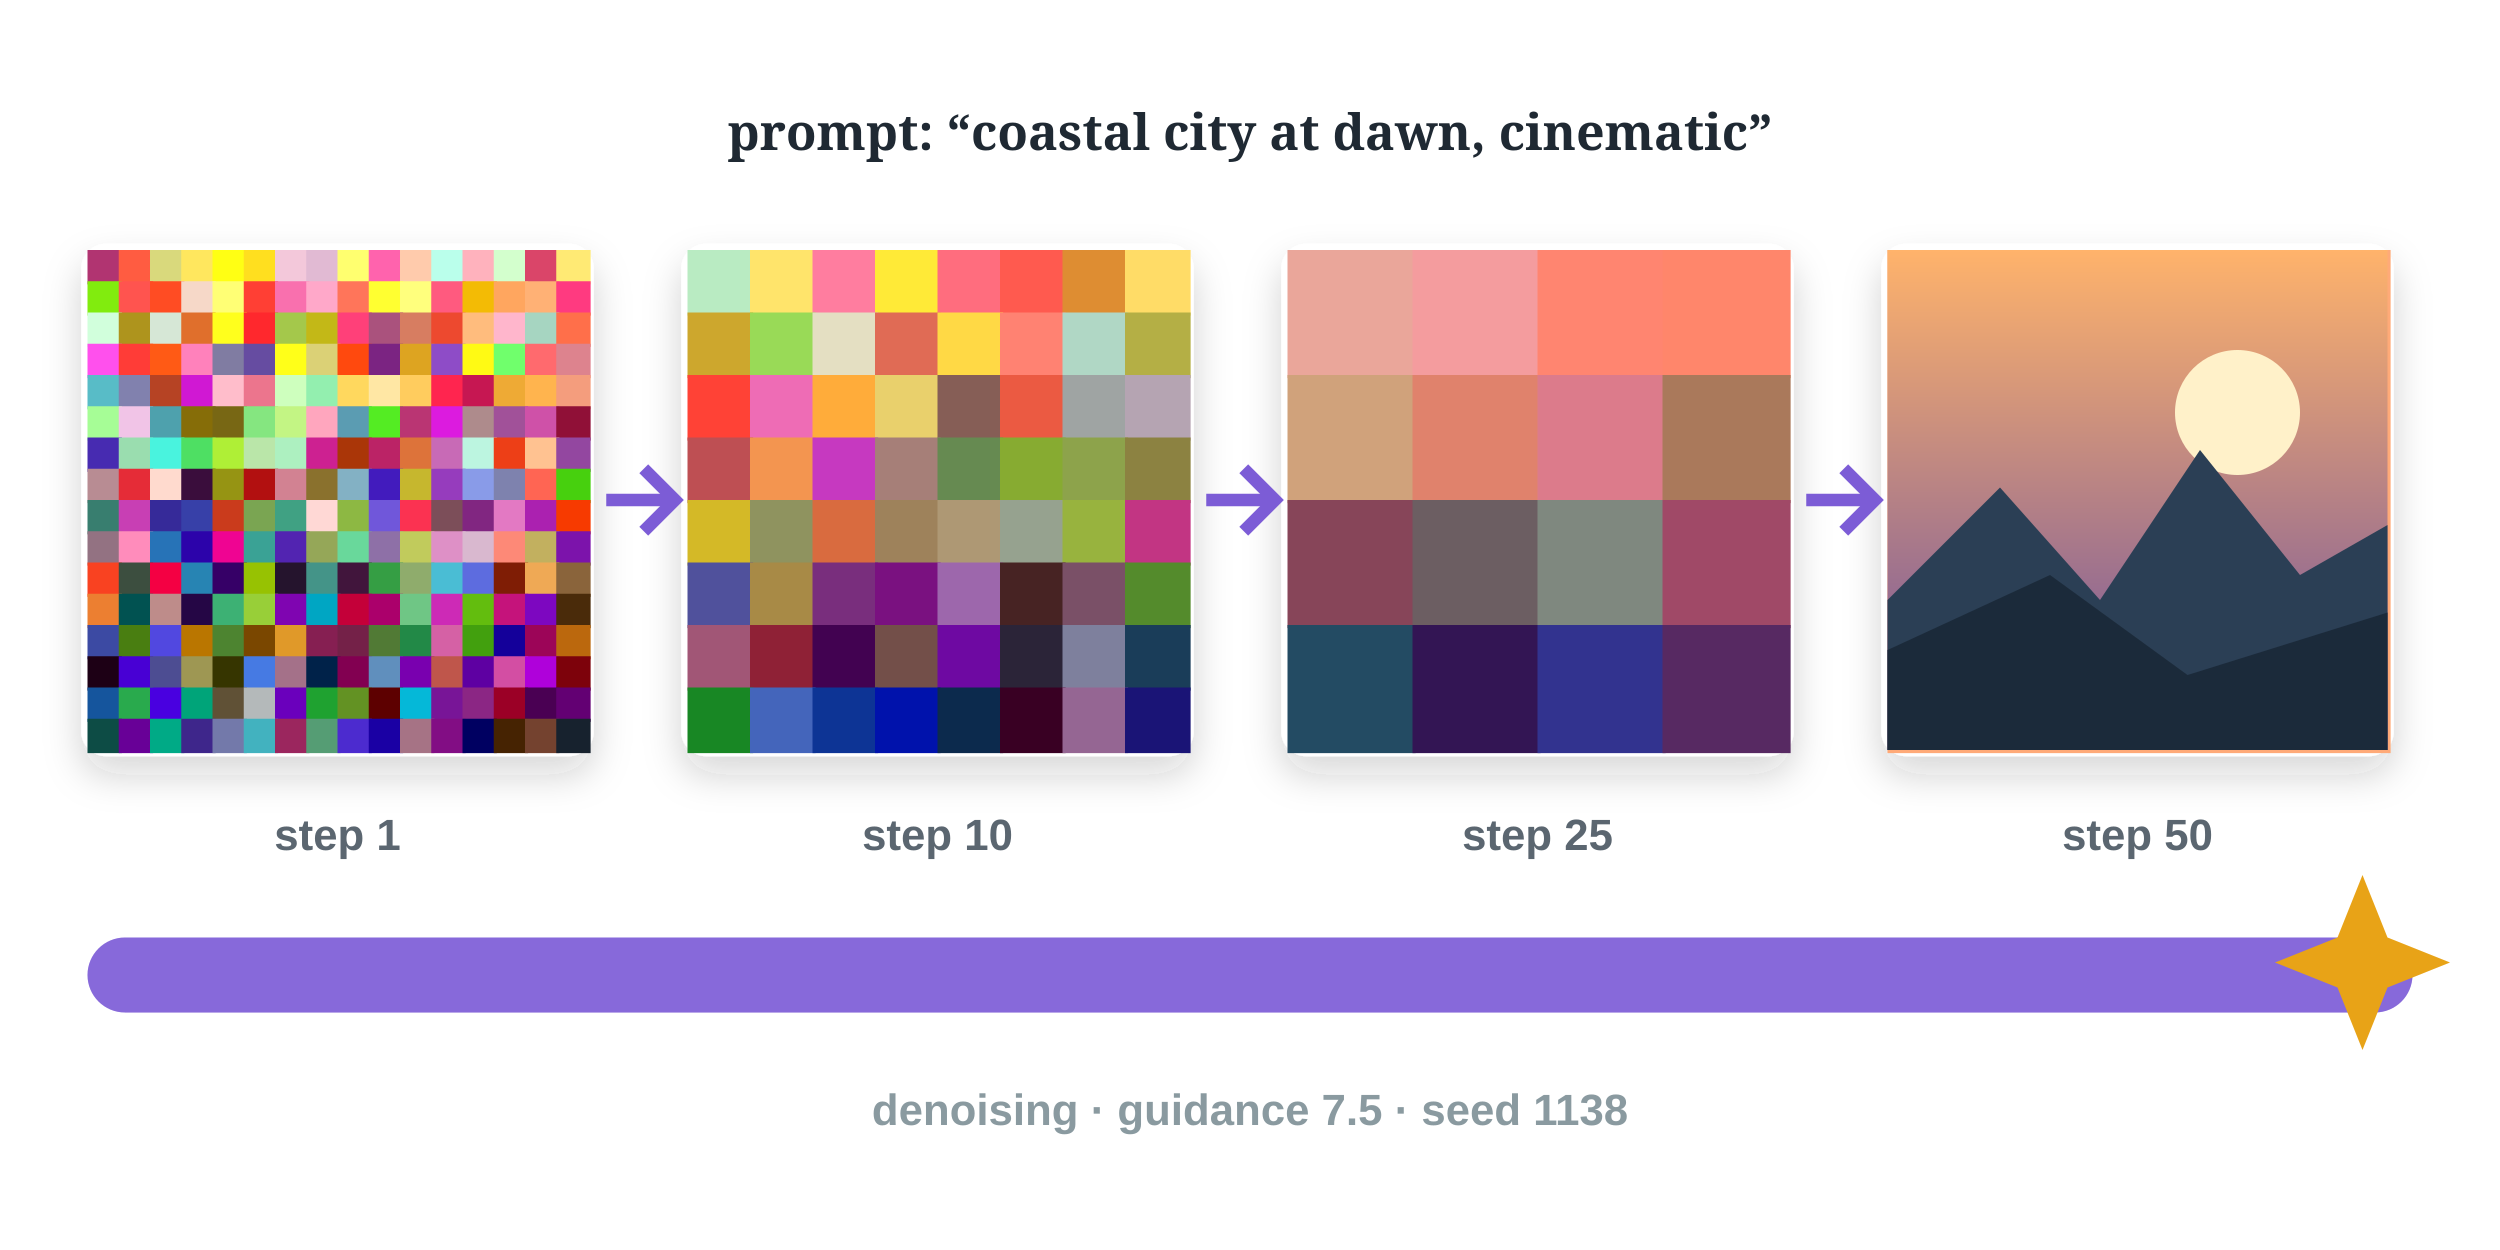
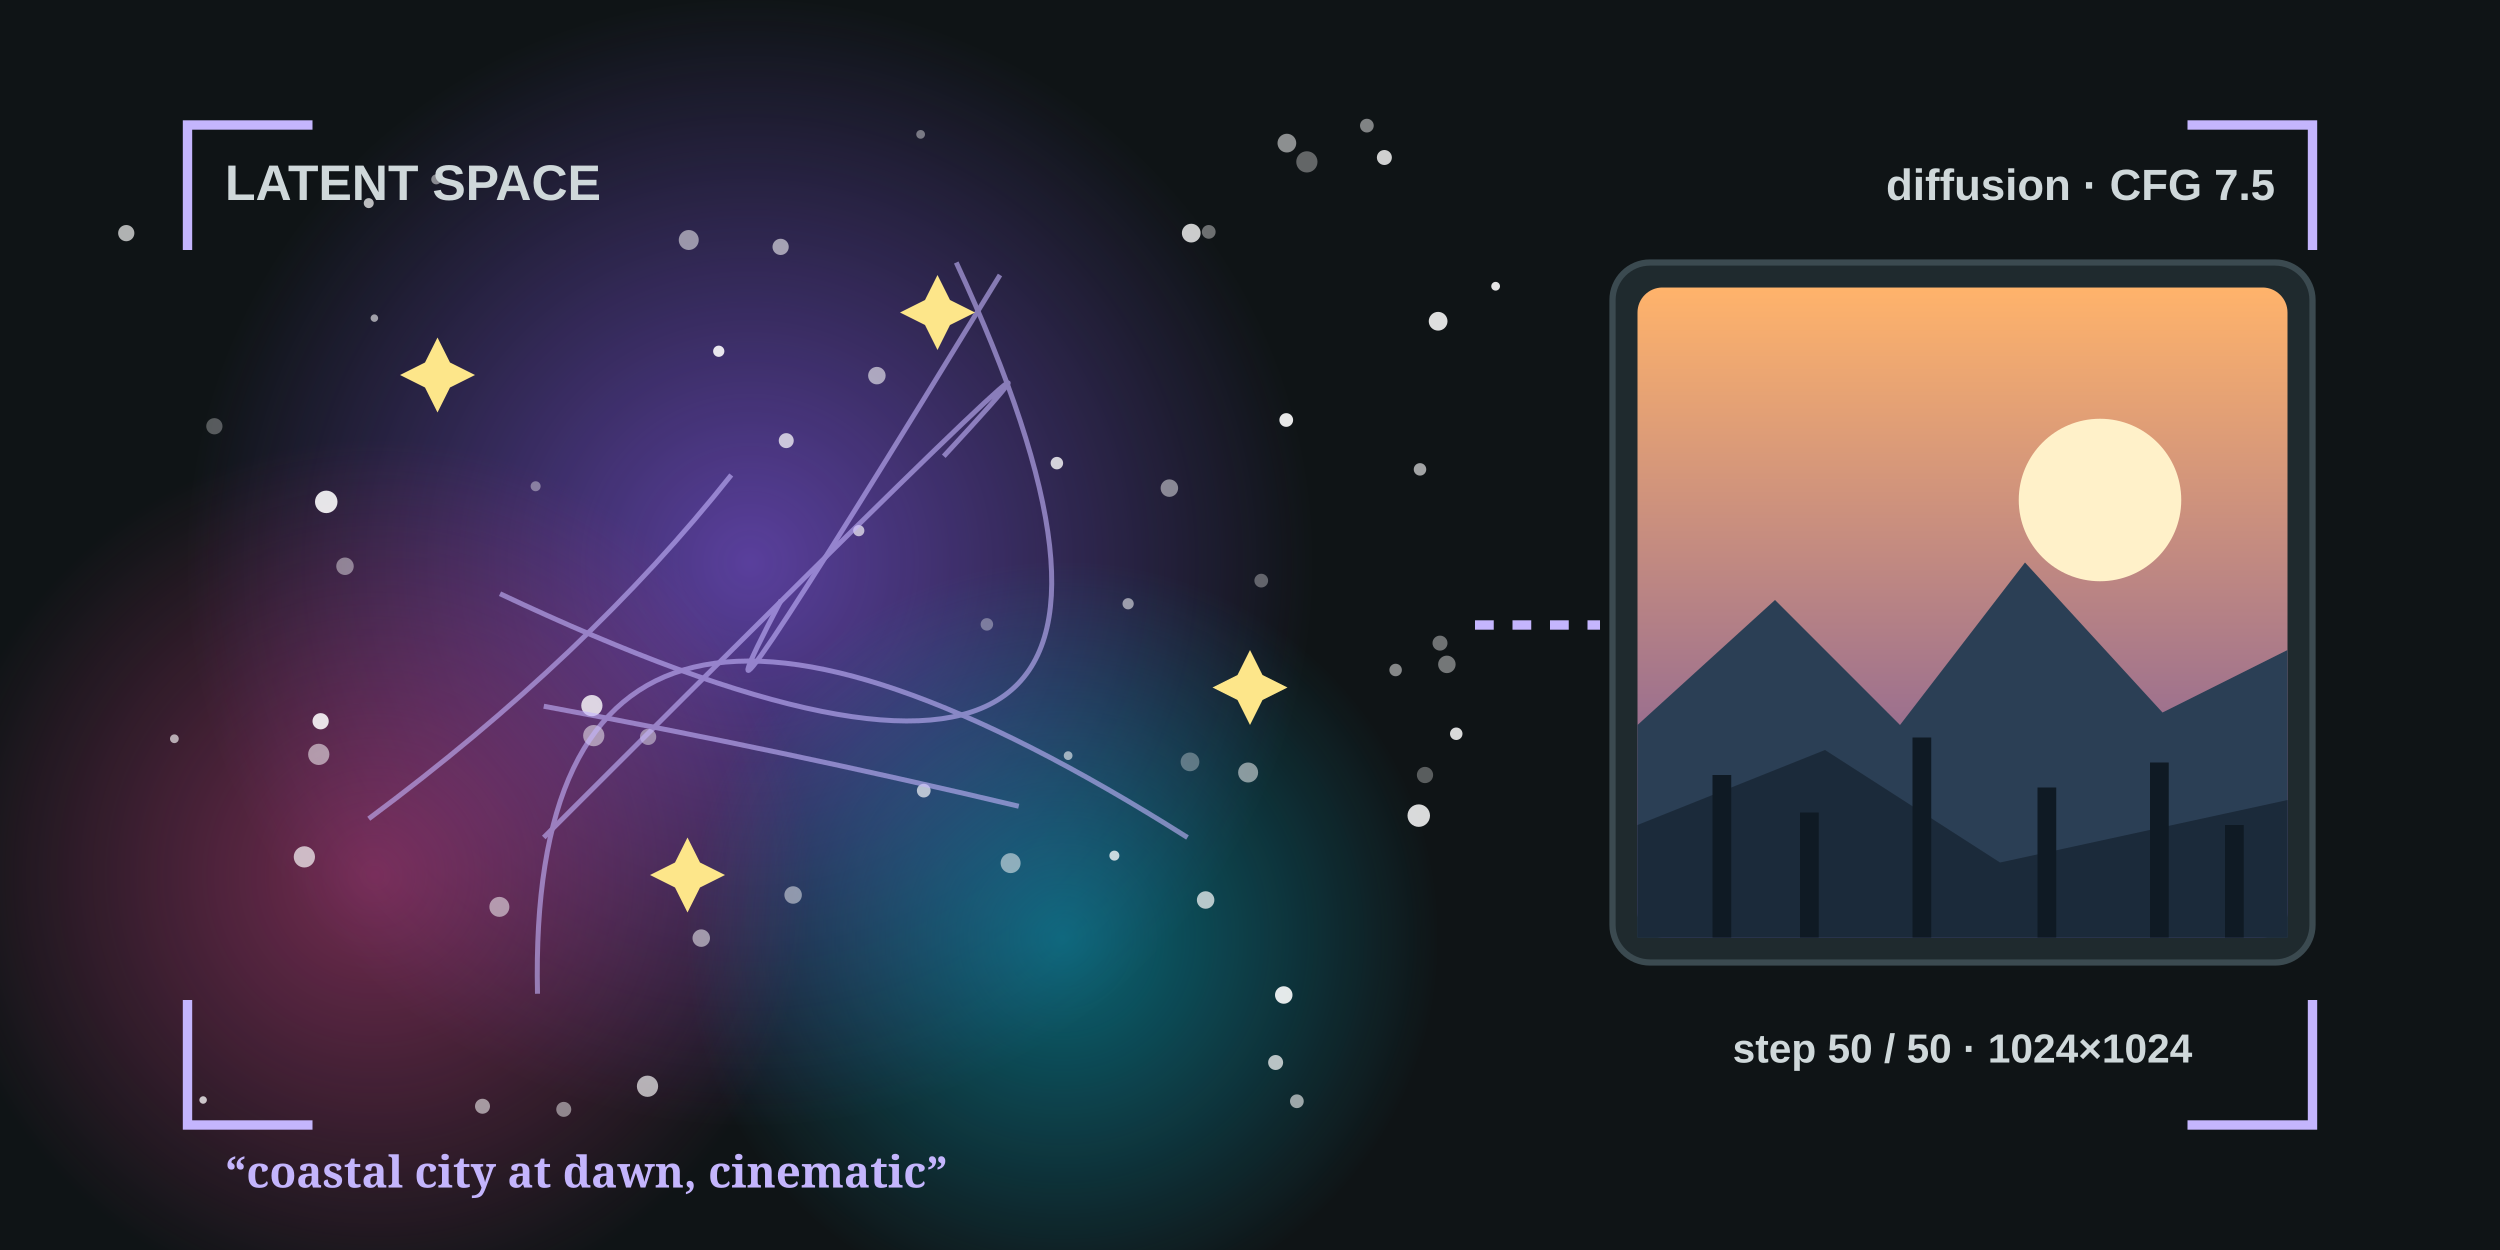
- <svg xmlns="http://www.w3.org/2000/svg" viewBox="0 0 400 200" font-family="Manrope, Arial, sans-serif" role="img" aria-label="Diffusion steps from noise to a generated landscape">
+ <svg xmlns="http://www.w3.org/2000/svg" viewBox="0 0 400 200" font-family="Manrope, Arial, sans-serif" role="img" aria-label="Dark latent space with a glowing nebula and a generated image frame">
  <defs>
    <filter id="sh" x="-10%" y="-10%" width="130%" height="140%">
      <feDropShadow dx="0" dy="3" stdDeviation="3" flood-color="#1f2933" flood-opacity="0.18" />
    </filter>
-     <linearGradient id="sun" x1="0" y1="0" x2="0" y2="1">
+     <radialGradient id="neb1">
+       <stop offset="0" stop-color="#8b5cf6" />
+       <stop offset="1" stop-color="#8b5cf600" />
+     </radialGradient>
+     <radialGradient id="neb2">
+       <stop offset="0" stop-color="#ec4899" />
+       <stop offset="1" stop-color="#ec489900" />
+     </radialGradient>
+     <radialGradient id="neb3">
+       <stop offset="0" stop-color="#06b6d4" />
+       <stop offset="1" stop-color="#06b6d400" />
+     </radialGradient>
+     <linearGradient id="gen" x1="0" y1="0" x2="0" y2="1">
      <stop offset="0" stop-color="#ffb36b" />
      <stop offset="1" stop-color="#6b4fa0" />
    </linearGradient>
  </defs>
-   <rect width="400" height="200" fill="#ffffff" />
-   <text x="200" y="24" font-size="8" font-weight="700" fill="#1f2933" text-anchor="middle" font-family="Georgia, serif">prompt: “coastal city at dawn, cinematic”</text>
-   <rect x="13" y="39" width="82" height="82" rx="4" fill="#ffffff" filter="url(#sh)" />
-   <rect x="14.0" y="40.0" width="5.5" height="5.5" fill="rgb(177, 52, 113)" />
-   <rect x="19.0" y="40.0" width="5.5" height="5.5" fill="rgb(255, 92, 65)" />
-   <rect x="24.0" y="40.0" width="5.5" height="5.5" fill="rgb(217, 217, 124)" />
-   <rect x="29.0" y="40.0" width="5.5" height="5.5" fill="rgb(255, 231, 94)" />
-   <rect x="34.0" y="40.0" width="5.5" height="5.5" fill="rgb(255, 255, 20)" />
-   <rect x="39.0" y="40.0" width="5.5" height="5.5" fill="rgb(255, 223, 31)" />
-   <rect x="44.0" y="40.0" width="5.5" height="5.5" fill="rgb(243, 200, 218)" />
-   <rect x="49.0" y="40.0" width="5.5" height="5.5" fill="rgb(225, 186, 211)" />
-   <rect x="54.0" y="40.0" width="5.5" height="5.5" fill="rgb(255, 255, 111)" />
-   <rect x="59.0" y="40.0" width="5.5" height="5.5" fill="rgb(255, 99, 173)" />
-   <rect x="64.0" y="40.0" width="5.5" height="5.5" fill="rgb(255, 203, 172)" />
-   <rect x="69.0" y="40.0" width="5.5" height="5.5" fill="rgb(186, 255, 235)" />
-   <rect x="74.0" y="40.0" width="5.5" height="5.5" fill="rgb(255, 178, 189)" />
-   <rect x="79.0" y="40.0" width="5.5" height="5.5" fill="rgb(211, 255, 205)" />
-   <rect x="84.0" y="40.0" width="5.5" height="5.5" fill="rgb(218, 69, 105)" />
-   <rect x="89.0" y="40.0" width="5.5" height="5.5" fill="rgb(255, 234, 116)" />
-   <rect x="14.0" y="45.0" width="5.5" height="5.5" fill="rgb(129, 236, 14)" />
-   <rect x="19.0" y="45.0" width="5.5" height="5.5" fill="rgb(255, 84, 79)" />
-   <rect x="24.0" y="45.0" width="5.5" height="5.5" fill="rgb(255, 76, 35)" />
-   <rect x="29.0" y="45.0" width="5.5" height="5.5" fill="rgb(246, 216, 200)" />
-   <rect x="34.0" y="45.0" width="5.5" height="5.5" fill="rgb(255, 255, 117)" />
-   <rect x="39.0" y="45.0" width="5.5" height="5.5" fill="rgb(255, 63, 52)" />
-   <rect x="44.0" y="45.0" width="5.5" height="5.5" fill="rgb(249, 112, 174)" />
-   <rect x="49.0" y="45.0" width="5.5" height="5.5" fill="rgb(255, 168, 201)" />
-   <rect x="54.0" y="45.0" width="5.5" height="5.5" fill="rgb(255, 117, 90)" />
-   <rect x="59.0" y="45.0" width="5.5" height="5.5" fill="rgb(255, 255, 49)" />
-   <rect x="64.0" y="45.0" width="5.5" height="5.5" fill="rgb(255, 255, 125)" />
-   <rect x="69.0" y="45.0" width="5.5" height="5.5" fill="rgb(255, 90, 127)" />
-   <rect x="74.0" y="45.0" width="5.5" height="5.5" fill="rgb(243, 187, 5)" />
-   <rect x="79.0" y="45.0" width="5.5" height="5.5" fill="rgb(255, 166, 95)" />
-   <rect x="84.0" y="45.0" width="5.5" height="5.5" fill="rgb(255, 177, 117)" />
-   <rect x="89.0" y="45.0" width="5.5" height="5.5" fill="rgb(255, 58, 128)" />
-   <rect x="14.0" y="50.0" width="5.5" height="5.5" fill="rgb(209, 255, 220)" />
-   <rect x="19.0" y="50.0" width="5.5" height="5.5" fill="rgb(174, 148, 29)" />
-   <rect x="24.0" y="50.0" width="5.5" height="5.5" fill="rgb(214, 231, 214)" />
-   <rect x="29.0" y="50.0" width="5.5" height="5.5" fill="rgb(224, 111, 44)" />
-   <rect x="34.0" y="50.0" width="5.5" height="5.5" fill="rgb(255, 255, 29)" />
-   <rect x="39.0" y="50.0" width="5.5" height="5.5" fill="rgb(255, 40, 45)" />
-   <rect x="44.0" y="50.0" width="5.5" height="5.5" fill="rgb(164, 200, 75)" />
-   <rect x="49.0" y="50.0" width="5.5" height="5.5" fill="rgb(195, 184, 23)" />
-   <rect x="54.0" y="50.0" width="5.5" height="5.5" fill="rgb(255, 64, 121)" />
-   <rect x="59.0" y="50.0" width="5.5" height="5.5" fill="rgb(170, 82, 125)" />
-   <rect x="64.0" y="50.0" width="5.5" height="5.5" fill="rgb(215, 125, 97)" />
-   <rect x="69.0" y="50.0" width="5.5" height="5.5" fill="rgb(237, 73, 47)" />
-   <rect x="74.0" y="50.0" width="5.5" height="5.5" fill="rgb(255, 188, 125)" />
-   <rect x="79.0" y="50.0" width="5.5" height="5.5" fill="rgb(255, 182, 204)" />
-   <rect x="84.0" y="50.0" width="5.5" height="5.5" fill="rgb(166, 213, 193)" />
-   <rect x="89.0" y="50.0" width="5.5" height="5.5" fill="rgb(255, 111, 74)" />
-   <rect x="14.0" y="55.0" width="5.5" height="5.5" fill="rgb(255, 80, 237)" />
-   <rect x="19.0" y="55.0" width="5.5" height="5.5" fill="rgb(255, 60, 55)" />
-   <rect x="24.0" y="55.0" width="5.5" height="5.5" fill="rgb(255, 90, 21)" />
-   <rect x="29.0" y="55.0" width="5.5" height="5.5" fill="rgb(255, 129, 187)" />
-   <rect x="34.0" y="55.0" width="5.5" height="5.5" fill="rgb(128, 124, 162)" />
-   <rect x="39.0" y="55.0" width="5.5" height="5.5" fill="rgb(102, 76, 161)" />
-   <rect x="44.0" y="55.0" width="5.5" height="5.5" fill="rgb(255, 255, 25)" />
-   <rect x="49.0" y="55.0" width="5.5" height="5.5" fill="rgb(219, 209, 118)" />
-   <rect x="54.0" y="55.0" width="5.5" height="5.5" fill="rgb(255, 73, 14)" />
-   <rect x="59.0" y="55.0" width="5.5" height="5.5" fill="rgb(123, 36, 130)" />
-   <rect x="64.0" y="55.0" width="5.5" height="5.5" fill="rgb(221, 164, 33)" />
-   <rect x="69.0" y="55.0" width="5.5" height="5.5" fill="rgb(142, 76, 199)" />
-   <rect x="74.0" y="55.0" width="5.5" height="5.5" fill="rgb(255, 250, 20)" />
-   <rect x="79.0" y="55.0" width="5.5" height="5.5" fill="rgb(112, 255, 108)" />
-   <rect x="84.0" y="55.0" width="5.5" height="5.5" fill="rgb(255, 106, 110)" />
-   <rect x="89.0" y="55.0" width="5.5" height="5.5" fill="rgb(221, 131, 142)" />
-   <rect x="14.0" y="60.0" width="5.5" height="5.5" fill="rgb(88, 188, 199)" />
-   <rect x="19.0" y="60.0" width="5.5" height="5.5" fill="rgb(129, 129, 174)" />
-   <rect x="24.0" y="60.0" width="5.5" height="5.5" fill="rgb(182, 67, 36)" />
-   <rect x="29.0" y="60.0" width="5.5" height="5.5" fill="rgb(208, 24, 211)" />
-   <rect x="34.0" y="60.0" width="5.5" height="5.5" fill="rgb(255, 189, 203)" />
-   <rect x="39.0" y="60.0" width="5.5" height="5.5" fill="rgb(236, 117, 141)" />
-   <rect x="44.0" y="60.0" width="5.5" height="5.5" fill="rgb(206, 255, 190)" />
-   <rect x="49.0" y="60.0" width="5.5" height="5.5" fill="rgb(147, 239, 175)" />
-   <rect x="54.0" y="60.0" width="5.5" height="5.5" fill="rgb(255, 216, 94)" />
-   <rect x="59.0" y="60.0" width="5.5" height="5.5" fill="rgb(255, 231, 164)" />
-   <rect x="64.0" y="60.0" width="5.5" height="5.5" fill="rgb(255, 204, 94)" />
-   <rect x="69.0" y="60.0" width="5.5" height="5.5" fill="rgb(255, 37, 79)" />
-   <rect x="74.0" y="60.0" width="5.5" height="5.5" fill="rgb(198, 23, 82)" />
-   <rect x="79.0" y="60.0" width="5.5" height="5.5" fill="rgb(238, 170, 53)" />
-   <rect x="84.0" y="60.0" width="5.5" height="5.5" fill="rgb(255, 180, 78)" />
-   <rect x="89.0" y="60.0" width="5.5" height="5.5" fill="rgb(244, 157, 125)" />
-   <rect x="14.0" y="65.0" width="5.5" height="5.5" fill="rgb(166, 253, 150)" />
-   <rect x="19.0" y="65.0" width="5.5" height="5.5" fill="rgb(241, 196, 231)" />
-   <rect x="24.0" y="65.0" width="5.5" height="5.5" fill="rgb(78, 161, 173)" />
-   <rect x="29.0" y="65.0" width="5.5" height="5.5" fill="rgb(134, 109, 8)" />
-   <rect x="34.0" y="65.0" width="5.5" height="5.5" fill="rgb(120, 103, 20)" />
-   <rect x="39.0" y="65.0" width="5.5" height="5.5" fill="rgb(133, 230, 128)" />
-   <rect x="44.0" y="65.0" width="5.5" height="5.5" fill="rgb(195, 245, 132)" />
-   <rect x="49.0" y="65.0" width="5.5" height="5.5" fill="rgb(255, 166, 190)" />
-   <rect x="54.0" y="65.0" width="5.5" height="5.5" fill="rgb(91, 156, 178)" />
-   <rect x="59.0" y="65.0" width="5.5" height="5.5" fill="rgb(84, 236, 35)" />
-   <rect x="64.0" y="65.0" width="5.5" height="5.5" fill="rgb(186, 53, 115)" />
-   <rect x="69.0" y="65.0" width="5.5" height="5.5" fill="rgb(220, 27, 223)" />
-   <rect x="74.0" y="65.0" width="5.5" height="5.5" fill="rgb(174, 139, 140)" />
-   <rect x="79.0" y="65.0" width="5.5" height="5.5" fill="rgb(161, 81, 153)" />
-   <rect x="84.0" y="65.0" width="5.5" height="5.5" fill="rgb(207, 81, 168)" />
-   <rect x="89.0" y="65.0" width="5.5" height="5.5" fill="rgb(144, 16, 55)" />
-   <rect x="14.0" y="70.0" width="5.5" height="5.5" fill="rgb(71, 43, 177)" />
-   <rect x="19.0" y="70.0" width="5.5" height="5.5" fill="rgb(154, 221, 175)" />
-   <rect x="24.0" y="70.0" width="5.5" height="5.5" fill="rgb(73, 243, 222)" />
-   <rect x="29.0" y="70.0" width="5.5" height="5.5" fill="rgb(78, 223, 99)" />
-   <rect x="34.0" y="70.0" width="5.5" height="5.5" fill="rgb(175, 239, 54)" />
-   <rect x="39.0" y="70.0" width="5.5" height="5.5" fill="rgb(186, 230, 169)" />
-   <rect x="44.0" y="70.0" width="5.5" height="5.5" fill="rgb(173, 240, 192)" />
-   <rect x="49.0" y="70.0" width="5.5" height="5.5" fill="rgb(205, 33, 145)" />
-   <rect x="54.0" y="70.0" width="5.5" height="5.5" fill="rgb(170, 54, 8)" />
-   <rect x="59.0" y="70.0" width="5.5" height="5.5" fill="rgb(187, 35, 102)" />
-   <rect x="64.0" y="70.0" width="5.5" height="5.5" fill="rgb(221, 115, 58)" />
-   <rect x="69.0" y="70.0" width="5.5" height="5.5" fill="rgb(200, 106, 182)" />
-   <rect x="74.0" y="70.0" width="5.5" height="5.5" fill="rgb(188, 245, 224)" />
-   <rect x="79.0" y="70.0" width="5.5" height="5.5" fill="rgb(237, 63, 23)" />
-   <rect x="84.0" y="70.0" width="5.5" height="5.5" fill="rgb(255, 194, 145)" />
-   <rect x="89.0" y="70.0" width="5.5" height="5.5" fill="rgb(147, 71, 160)" />
-   <rect x="14.0" y="75.0" width="5.5" height="5.5" fill="rgb(184, 140, 147)" />
-   <rect x="19.0" y="75.0" width="5.5" height="5.5" fill="rgb(229, 44, 55)" />
-   <rect x="24.0" y="75.0" width="5.5" height="5.5" fill="rgb(255, 218, 206)" />
-   <rect x="29.0" y="75.0" width="5.5" height="5.5" fill="rgb(58, 13, 60)" />
-   <rect x="34.0" y="75.0" width="5.5" height="5.5" fill="rgb(150, 148, 19)" />
-   <rect x="39.0" y="75.0" width="5.5" height="5.5" fill="rgb(178, 16, 16)" />
-   <rect x="44.0" y="75.0" width="5.5" height="5.5" fill="rgb(210, 130, 146)" />
-   <rect x="49.0" y="75.0" width="5.5" height="5.5" fill="rgb(138, 113, 45)" />
-   <rect x="54.0" y="75.0" width="5.5" height="5.5" fill="rgb(131, 177, 196)" />
-   <rect x="59.0" y="75.0" width="5.5" height="5.5" fill="rgb(66, 27, 189)" />
-   <rect x="64.0" y="75.0" width="5.5" height="5.5" fill="rgb(198, 183, 46)" />
-   <rect x="69.0" y="75.0" width="5.5" height="5.5" fill="rgb(150, 60, 189)" />
-   <rect x="74.0" y="75.0" width="5.5" height="5.5" fill="rgb(137, 155, 232)" />
-   <rect x="79.0" y="75.0" width="5.5" height="5.5" fill="rgb(126, 130, 174)" />
-   <rect x="84.0" y="75.0" width="5.5" height="5.5" fill="rgb(255, 101, 83)" />
-   <rect x="89.0" y="75.0" width="5.5" height="5.5" fill="rgb(71, 208, 14)" />
-   <rect x="14.0" y="80.0" width="5.5" height="5.5" fill="rgb(56, 126, 111)" />
-   <rect x="19.0" y="80.0" width="5.5" height="5.5" fill="rgb(200, 63, 180)" />
-   <rect x="24.0" y="80.0" width="5.5" height="5.5" fill="rgb(54, 42, 153)" />
-   <rect x="29.0" y="80.0" width="5.5" height="5.5" fill="rgb(55, 64, 168)" />
-   <rect x="34.0" y="80.0" width="5.5" height="5.5" fill="rgb(202, 59, 28)" />
-   <rect x="39.0" y="80.0" width="5.5" height="5.5" fill="rgb(122, 165, 82)" />
-   <rect x="44.0" y="80.0" width="5.5" height="5.5" fill="rgb(64, 161, 131)" />
-   <rect x="49.0" y="80.0" width="5.5" height="5.5" fill="rgb(255, 216, 213)" />
-   <rect x="54.0" y="80.0" width="5.5" height="5.5" fill="rgb(141, 184, 67)" />
-   <rect x="59.0" y="80.0" width="5.5" height="5.5" fill="rgb(112, 87, 218)" />
-   <rect x="64.0" y="80.0" width="5.5" height="5.5" fill="rgb(251, 50, 81)" />
-   <rect x="69.0" y="80.0" width="5.5" height="5.5" fill="rgb(124, 78, 89)" />
-   <rect x="74.0" y="80.0" width="5.5" height="5.5" fill="rgb(129, 38, 129)" />
-   <rect x="79.0" y="80.0" width="5.5" height="5.5" fill="rgb(227, 121, 195)" />
-   <rect x="84.0" y="80.0" width="5.5" height="5.5" fill="rgb(171, 33, 176)" />
-   <rect x="89.0" y="80.0" width="5.5" height="5.5" fill="rgb(247, 58, 0)" />
-   <rect x="14.0" y="85.0" width="5.5" height="5.5" fill="rgb(147, 114, 130)" />
-   <rect x="19.0" y="85.0" width="5.5" height="5.5" fill="rgb(255, 140, 187)" />
-   <rect x="24.0" y="85.0" width="5.5" height="5.5" fill="rgb(39, 115, 183)" />
-   <rect x="29.0" y="85.0" width="5.5" height="5.5" fill="rgb(44, 3, 170)" />
-   <rect x="34.0" y="85.0" width="5.5" height="5.5" fill="rgb(239, 4, 146)" />
-   <rect x="39.0" y="85.0" width="5.5" height="5.5" fill="rgb(58, 162, 149)" />
-   <rect x="44.0" y="85.0" width="5.5" height="5.5" fill="rgb(82, 36, 177)" />
-   <rect x="49.0" y="85.0" width="5.5" height="5.5" fill="rgb(149, 167, 88)" />
-   <rect x="54.0" y="85.0" width="5.5" height="5.5" fill="rgb(105, 216, 155)" />
-   <rect x="59.0" y="85.0" width="5.5" height="5.5" fill="rgb(142, 112, 167)" />
-   <rect x="64.0" y="85.0" width="5.5" height="5.5" fill="rgb(193, 203, 92)" />
-   <rect x="69.0" y="85.0" width="5.5" height="5.5" fill="rgb(222, 144, 198)" />
-   <rect x="74.0" y="85.0" width="5.5" height="5.5" fill="rgb(217, 184, 207)" />
-   <rect x="79.0" y="85.0" width="5.5" height="5.5" fill="rgb(253, 137, 119)" />
-   <rect x="84.0" y="85.0" width="5.5" height="5.5" fill="rgb(194, 176, 95)" />
-   <rect x="89.0" y="85.0" width="5.5" height="5.5" fill="rgb(124, 19, 171)" />
-   <rect x="14.0" y="90.0" width="5.5" height="5.5" fill="rgb(249, 66, 33)" />
-   <rect x="19.0" y="90.0" width="5.5" height="5.5" fill="rgb(60, 78, 63)" />
-   <rect x="24.0" y="90.0" width="5.5" height="5.5" fill="rgb(244, 0, 67)" />
-   <rect x="29.0" y="90.0" width="5.5" height="5.5" fill="rgb(39, 132, 179)" />
-   <rect x="34.0" y="90.0" width="5.5" height="5.5" fill="rgb(54, 0, 103)" />
-   <rect x="39.0" y="90.0" width="5.5" height="5.5" fill="rgb(151, 194, 2)" />
-   <rect x="44.0" y="90.0" width="5.5" height="5.5" fill="rgb(37, 20, 45)" />
-   <rect x="49.0" y="90.0" width="5.5" height="5.5" fill="rgb(68, 148, 136)" />
-   <rect x="54.0" y="90.0" width="5.5" height="5.5" fill="rgb(65, 21, 60)" />
-   <rect x="59.0" y="90.0" width="5.5" height="5.5" fill="rgb(53, 158, 68)" />
-   <rect x="64.0" y="90.0" width="5.5" height="5.5" fill="rgb(143, 172, 108)" />
-   <rect x="69.0" y="90.0" width="5.5" height="5.5" fill="rgb(74, 189, 212)" />
-   <rect x="74.0" y="90.0" width="5.5" height="5.5" fill="rgb(93, 108, 223)" />
-   <rect x="79.0" y="90.0" width="5.5" height="5.5" fill="rgb(127, 29, 5)" />
-   <rect x="84.0" y="90.0" width="5.5" height="5.5" fill="rgb(239, 169, 85)" />
-   <rect x="89.0" y="90.0" width="5.5" height="5.5" fill="rgb(138, 100, 59)" />
-   <rect x="14.0" y="95.0" width="5.5" height="5.5" fill="rgb(236, 127, 49)" />
-   <rect x="19.0" y="95.0" width="5.5" height="5.5" fill="rgb(1, 82, 81)" />
-   <rect x="24.0" y="95.0" width="5.5" height="5.5" fill="rgb(190, 140, 138)" />
-   <rect x="29.0" y="95.0" width="5.5" height="5.5" fill="rgb(37, 6, 69)" />
-   <rect x="34.0" y="95.0" width="5.5" height="5.5" fill="rgb(61, 177, 116)" />
-   <rect x="39.0" y="95.0" width="5.5" height="5.5" fill="rgb(152, 207, 56)" />
-   <rect x="44.0" y="95.0" width="5.5" height="5.5" fill="rgb(127, 5, 177)" />
-   <rect x="49.0" y="95.0" width="5.5" height="5.5" fill="rgb(0, 166, 195)" />
-   <rect x="54.0" y="95.0" width="5.5" height="5.5" fill="rgb(196, 0, 57)" />
-   <rect x="59.0" y="95.0" width="5.5" height="5.5" fill="rgb(171, 0, 107)" />
-   <rect x="64.0" y="95.0" width="5.5" height="5.5" fill="rgb(111, 198, 133)" />
-   <rect x="69.0" y="95.0" width="5.5" height="5.5" fill="rgb(205, 42, 182)" />
-   <rect x="74.0" y="95.0" width="5.5" height="5.5" fill="rgb(99, 189, 14)" />
-   <rect x="79.0" y="95.0" width="5.5" height="5.5" fill="rgb(197, 19, 123)" />
-   <rect x="84.0" y="95.0" width="5.5" height="5.5" fill="rgb(125, 7, 192)" />
-   <rect x="89.0" y="95.0" width="5.5" height="5.5" fill="rgb(74, 43, 10)" />
-   <rect x="14.0" y="100.0" width="5.5" height="5.5" fill="rgb(60, 74, 163)" />
-   <rect x="19.0" y="100.0" width="5.5" height="5.5" fill="rgb(73, 126, 17)" />
-   <rect x="24.0" y="100.0" width="5.5" height="5.5" fill="rgb(81, 72, 224)" />
-   <rect x="29.0" y="100.0" width="5.5" height="5.5" fill="rgb(186, 118, 0)" />
-   <rect x="34.0" y="100.0" width="5.5" height="5.5" fill="rgb(77, 132, 48)" />
-   <rect x="39.0" y="100.0" width="5.5" height="5.5" fill="rgb(122, 71, 0)" />
-   <rect x="44.0" y="100.0" width="5.5" height="5.5" fill="rgb(224, 153, 41)" />
-   <rect x="49.0" y="100.0" width="5.5" height="5.5" fill="rgb(134, 31, 82)" />
-   <rect x="54.0" y="100.0" width="5.5" height="5.5" fill="rgb(116, 33, 72)" />
-   <rect x="59.0" y="100.0" width="5.5" height="5.5" fill="rgb(81, 122, 53)" />
-   <rect x="64.0" y="100.0" width="5.5" height="5.5" fill="rgb(34, 137, 71)" />
-   <rect x="69.0" y="100.0" width="5.5" height="5.5" fill="rgb(213, 97, 165)" />
-   <rect x="74.0" y="100.0" width="5.5" height="5.5" fill="rgb(66, 160, 14)" />
-   <rect x="79.0" y="100.0" width="5.5" height="5.5" fill="rgb(20, 0, 154)" />
-   <rect x="84.0" y="100.0" width="5.5" height="5.5" fill="rgb(156, 5, 88)" />
-   <rect x="89.0" y="100.0" width="5.5" height="5.5" fill="rgb(187, 104, 13)" />
-   <rect x="14.0" y="105.0" width="5.5" height="5.5" fill="rgb(29, 0, 21)" />
-   <rect x="19.0" y="105.0" width="5.5" height="5.5" fill="rgb(72, 0, 212)" />
-   <rect x="24.0" y="105.0" width="5.5" height="5.5" fill="rgb(77, 77, 146)" />
-   <rect x="29.0" y="105.0" width="5.5" height="5.5" fill="rgb(158, 151, 83)" />
-   <rect x="34.0" y="105.0" width="5.5" height="5.5" fill="rgb(54, 53, 0)" />
-   <rect x="39.0" y="105.0" width="5.5" height="5.5" fill="rgb(70, 122, 227)" />
-   <rect x="44.0" y="105.0" width="5.5" height="5.5" fill="rgb(164, 113, 137)" />
-   <rect x="49.0" y="105.0" width="5.5" height="5.5" fill="rgb(0, 34, 73)" />
-   <rect x="54.0" y="105.0" width="5.5" height="5.5" fill="rgb(130, 0, 81)" />
-   <rect x="59.0" y="105.0" width="5.5" height="5.5" fill="rgb(96, 143, 189)" />
-   <rect x="64.0" y="105.0" width="5.5" height="5.5" fill="rgb(121, 0, 175)" />
-   <rect x="69.0" y="105.0" width="5.5" height="5.5" fill="rgb(191, 86, 75)" />
-   <rect x="74.0" y="105.0" width="5.5" height="5.5" fill="rgb(94, 0, 162)" />
-   <rect x="79.0" y="105.0" width="5.5" height="5.5" fill="rgb(211, 78, 163)" />
-   <rect x="84.0" y="105.0" width="5.5" height="5.5" fill="rgb(175, 1, 218)" />
-   <rect x="89.0" y="105.0" width="5.5" height="5.5" fill="rgb(125, 2, 11)" />
-   <rect x="14.0" y="110.0" width="5.5" height="5.5" fill="rgb(21, 85, 157)" />
-   <rect x="19.0" y="110.0" width="5.5" height="5.5" fill="rgb(41, 170, 77)" />
-   <rect x="24.0" y="110.0" width="5.5" height="5.5" fill="rgb(73, 0, 224)" />
-   <rect x="29.0" y="110.0" width="5.5" height="5.5" fill="rgb(0, 164, 121)" />
-   <rect x="34.0" y="110.0" width="5.5" height="5.5" fill="rgb(96, 81, 54)" />
-   <rect x="39.0" y="110.0" width="5.5" height="5.5" fill="rgb(180, 185, 186)" />
-   <rect x="44.0" y="110.0" width="5.5" height="5.5" fill="rgb(106, 0, 188)" />
-   <rect x="49.0" y="110.0" width="5.5" height="5.5" fill="rgb(31, 162, 48)" />
-   <rect x="54.0" y="110.0" width="5.5" height="5.5" fill="rgb(99, 146, 35)" />
-   <rect x="59.0" y="110.0" width="5.5" height="5.5" fill="rgb(93, 0, 0)" />
-   <rect x="64.0" y="110.0" width="5.5" height="5.5" fill="rgb(5, 184, 216)" />
-   <rect x="69.0" y="110.0" width="5.5" height="5.5" fill="rgb(120, 21, 151)" />
-   <rect x="74.0" y="110.0" width="5.5" height="5.5" fill="rgb(139, 38, 132)" />
-   <rect x="79.0" y="110.0" width="5.5" height="5.5" fill="rgb(155, 0, 38)" />
-   <rect x="84.0" y="110.0" width="5.5" height="5.5" fill="rgb(74, 0, 83)" />
-   <rect x="89.0" y="110.0" width="5.5" height="5.5" fill="rgb(99, 0, 115)" />
-   <rect x="14.0" y="115.0" width="5.5" height="5.5" fill="rgb(13, 76, 69)" />
-   <rect x="19.0" y="115.0" width="5.5" height="5.5" fill="rgb(104, 0, 151)" />
-   <rect x="24.0" y="115.0" width="5.5" height="5.5" fill="rgb(0, 170, 134)" />
-   <rect x="29.0" y="115.0" width="5.5" height="5.5" fill="rgb(62, 38, 139)" />
-   <rect x="34.0" y="115.0" width="5.5" height="5.5" fill="rgb(115, 121, 170)" />
-   <rect x="39.0" y="115.0" width="5.5" height="5.5" fill="rgb(66, 178, 191)" />
-   <rect x="44.0" y="115.0" width="5.5" height="5.5" fill="rgb(155, 38, 94)" />
-   <rect x="49.0" y="115.0" width="5.5" height="5.5" fill="rgb(85, 157, 116)" />
-   <rect x="54.0" y="115.0" width="5.5" height="5.5" fill="rgb(76, 43, 207)" />
-   <rect x="59.0" y="115.0" width="5.5" height="5.5" fill="rgb(26, 0, 164)" />
-   <rect x="64.0" y="115.0" width="5.5" height="5.5" fill="rgb(166, 115, 133)" />
-   <rect x="69.0" y="115.0" width="5.5" height="5.5" fill="rgb(130, 13, 132)" />
-   <rect x="74.0" y="115.0" width="5.5" height="5.5" fill="rgb(0, 0, 97)" />
-   <rect x="79.0" y="115.0" width="5.5" height="5.5" fill="rgb(70, 35, 2)" />
-   <rect x="84.0" y="115.0" width="5.5" height="5.5" fill="rgb(116, 66, 47)" />
-   <rect x="89.0" y="115.0" width="5.5" height="5.5" fill="rgb(23, 34, 46)" />
-   <rect x="109" y="39" width="82" height="82" rx="4" fill="#ffffff" filter="url(#sh)" />
-   <rect x="110.0" y="40.0" width="10.5" height="10.5" fill="rgb(185, 235, 194)" />
-   <rect x="120.0" y="40.0" width="10.5" height="10.5" fill="rgb(255, 228, 107)" />
-   <rect x="130.0" y="40.0" width="10.5" height="10.5" fill="rgb(255, 125, 159)" />
-   <rect x="140.0" y="40.0" width="10.5" height="10.5" fill="rgb(255, 234, 55)" />
-   <rect x="150.0" y="40.0" width="10.5" height="10.5" fill="rgb(255, 109, 126)" />
-   <rect x="160.0" y="40.0" width="10.5" height="10.5" fill="rgb(255, 90, 79)" />
-   <rect x="170.0" y="40.0" width="10.5" height="10.5" fill="rgb(222, 141, 50)" />
-   <rect x="180.0" y="40.0" width="10.5" height="10.5" fill="rgb(255, 220, 103)" />
-   <rect x="110.0" y="50.0" width="10.5" height="10.5" fill="rgb(205, 167, 45)" />
-   <rect x="120.0" y="50.0" width="10.5" height="10.5" fill="rgb(153, 218, 87)" />
-   <rect x="130.0" y="50.0" width="10.5" height="10.5" fill="rgb(228, 223, 194)" />
-   <rect x="140.0" y="50.0" width="10.5" height="10.5" fill="rgb(224, 107, 85)" />
-   <rect x="150.0" y="50.0" width="10.5" height="10.5" fill="rgb(255, 217, 69)" />
-   <rect x="160.0" y="50.0" width="10.5" height="10.5" fill="rgb(255, 130, 114)" />
-   <rect x="170.0" y="50.0" width="10.5" height="10.5" fill="rgb(176, 215, 197)" />
-   <rect x="180.0" y="50.0" width="10.5" height="10.5" fill="rgb(180, 175, 69)" />
-   <rect x="110.0" y="60.0" width="10.5" height="10.5" fill="rgb(255, 66, 54)" />
-   <rect x="120.0" y="60.0" width="10.5" height="10.5" fill="rgb(238, 108, 181)" />
-   <rect x="130.0" y="60.0" width="10.5" height="10.5" fill="rgb(255, 172, 58)" />
-   <rect x="140.0" y="60.0" width="10.5" height="10.5" fill="rgb(233, 208, 108)" />
-   <rect x="150.0" y="60.0" width="10.5" height="10.5" fill="rgb(134, 94, 86)" />
-   <rect x="160.0" y="60.0" width="10.5" height="10.5" fill="rgb(235, 90, 66)" />
-   <rect x="170.0" y="60.0" width="10.5" height="10.5" fill="rgb(159, 164, 163)" />
-   <rect x="180.0" y="60.0" width="10.5" height="10.5" fill="rgb(181, 164, 178)" />
-   <rect x="110.0" y="70.0" width="10.5" height="10.5" fill="rgb(190, 79, 83)" />
-   <rect x="120.0" y="70.0" width="10.5" height="10.5" fill="rgb(243, 149, 80)" />
-   <rect x="130.0" y="70.0" width="10.5" height="10.5" fill="rgb(198, 57, 192)" />
-   <rect x="140.0" y="70.0" width="10.5" height="10.5" fill="rgb(166, 127, 120)" />
-   <rect x="150.0" y="70.0" width="10.5" height="10.5" fill="rgb(102, 138, 81)" />
-   <rect x="160.0" y="70.0" width="10.5" height="10.5" fill="rgb(135, 171, 49)" />
-   <rect x="170.0" y="70.0" width="10.5" height="10.5" fill="rgb(141, 163, 75)" />
-   <rect x="180.0" y="70.0" width="10.5" height="10.5" fill="rgb(140, 130, 65)" />
-   <rect x="110.0" y="80.0" width="10.5" height="10.5" fill="rgb(212, 185, 39)" />
-   <rect x="120.0" y="80.0" width="10.5" height="10.5" fill="rgb(143, 147, 95)" />
-   <rect x="130.0" y="80.0" width="10.5" height="10.5" fill="rgb(217, 107, 63)" />
-   <rect x="140.0" y="80.0" width="10.5" height="10.5" fill="rgb(158, 130, 91)" />
-   <rect x="150.0" y="80.0" width="10.5" height="10.5" fill="rgb(174, 152, 116)" />
-   <rect x="160.0" y="80.0" width="10.5" height="10.5" fill="rgb(150, 162, 143)" />
-   <rect x="170.0" y="80.0" width="10.5" height="10.5" fill="rgb(152, 179, 62)" />
-   <rect x="180.0" y="80.0" width="10.5" height="10.5" fill="rgb(194, 53, 131)" />
-   <rect x="110.0" y="90.0" width="10.5" height="10.5" fill="rgb(80, 81, 156)" />
-   <rect x="120.0" y="90.0" width="10.5" height="10.5" fill="rgb(168, 138, 70)" />
-   <rect x="130.0" y="90.0" width="10.5" height="10.5" fill="rgb(121, 46, 125)" />
-   <rect x="140.0" y="90.0" width="10.5" height="10.5" fill="rgb(122, 17, 128)" />
-   <rect x="150.0" y="90.0" width="10.5" height="10.5" fill="rgb(157, 103, 172)" />
-   <rect x="160.0" y="90.0" width="10.5" height="10.5" fill="rgb(71, 35, 35)" />
-   <rect x="170.0" y="90.0" width="10.5" height="10.5" fill="rgb(122, 80, 103)" />
-   <rect x="180.0" y="90.0" width="10.5" height="10.5" fill="rgb(84, 139, 44)" />
-   <rect x="110.0" y="100.0" width="10.5" height="10.5" fill="rgb(161, 86, 118)" />
-   <rect x="120.0" y="100.0" width="10.5" height="10.5" fill="rgb(143, 33, 54)" />
-   <rect x="130.0" y="100.0" width="10.5" height="10.5" fill="rgb(66, 2, 81)" />
-   <rect x="140.0" y="100.0" width="10.5" height="10.5" fill="rgb(115, 79, 73)" />
-   <rect x="150.0" y="100.0" width="10.5" height="10.5" fill="rgb(110, 9, 162)" />
-   <rect x="160.0" y="100.0" width="10.5" height="10.5" fill="rgb(43, 36, 56)" />
-   <rect x="170.0" y="100.0" width="10.5" height="10.5" fill="rgb(126, 128, 157)" />
-   <rect x="180.0" y="100.0" width="10.5" height="10.5" fill="rgb(26, 61, 89)" />
-   <rect x="110.0" y="110.0" width="10.5" height="10.5" fill="rgb(24, 135, 36)" />
-   <rect x="120.0" y="110.0" width="10.5" height="10.5" fill="rgb(68, 101, 187)" />
-   <rect x="130.0" y="110.0" width="10.5" height="10.5" fill="rgb(13, 52, 149)" />
-   <rect x="140.0" y="110.0" width="10.5" height="10.5" fill="rgb(0, 18, 172)" />
-   <rect x="150.0" y="110.0" width="10.5" height="10.5" fill="rgb(12, 42, 77)" />
-   <rect x="160.0" y="110.0" width="10.5" height="10.5" fill="rgb(57, 0, 35)" />
-   <rect x="170.0" y="110.0" width="10.5" height="10.5" fill="rgb(149, 102, 147)" />
-   <rect x="180.0" y="110.0" width="10.5" height="10.5" fill="rgb(26, 20, 118)" />
-   <rect x="205" y="39" width="82" height="82" rx="4" fill="#ffffff" filter="url(#sh)" />
-   <rect x="206.0" y="40.0" width="20.5" height="20.5" fill="rgb(234, 166, 154)" />
-   <rect x="226.0" y="40.0" width="20.5" height="20.5" fill="rgb(244, 156, 158)" />
-   <rect x="246.0" y="40.0" width="20.5" height="20.5" fill="rgb(255, 133, 112)" />
-   <rect x="266.0" y="40.0" width="20.5" height="20.5" fill="rgb(255, 134, 107)" />
-   <rect x="206.0" y="60.0" width="20.5" height="20.5" fill="rgb(208, 162, 123)" />
-   <rect x="226.0" y="60.0" width="20.5" height="20.5" fill="rgb(224, 130, 108)" />
-   <rect x="246.0" y="60.0" width="20.5" height="20.5" fill="rgb(220, 123, 139)" />
-   <rect x="266.0" y="60.0" width="20.5" height="20.5" fill="rgb(170, 121, 91)" />
-   <rect x="206.0" y="80.0" width="20.5" height="20.5" fill="rgb(135, 69, 89)" />
-   <rect x="226.0" y="80.0" width="20.5" height="20.5" fill="rgb(108, 94, 98)" />
-   <rect x="246.0" y="80.0" width="20.5" height="20.5" fill="rgb(127, 136, 127)" />
-   <rect x="266.0" y="80.0" width="20.5" height="20.5" fill="rgb(160, 73, 103)" />
-   <rect x="206.0" y="100.0" width="20.5" height="20.5" fill="rgb(35, 75, 99)" />
-   <rect x="226.0" y="100.0" width="20.5" height="20.5" fill="rgb(51, 21, 84)" />
-   <rect x="246.0" y="100.0" width="20.5" height="20.5" fill="rgb(50, 51, 143)" />
-   <rect x="266.0" y="100.0" width="20.5" height="20.5" fill="rgb(87, 41, 98)" />
-   <rect x="301" y="39" width="82" height="82" rx="4" fill="#ffffff" filter="url(#sh)" />
-   <rect x="302.0" y="40.0" width="80.5" height="80.5" fill="rgb(255, 170, 120)" />
-   <rect x="302" y="40" width="80" height="80" fill="url(#sun)" />
-   <circle cx="358" cy="66" r="10" fill="#fff1c9" />
-   <path d="M302 120 V96 L320 78 L336 96 L352 72 L368 92 L382 84 V120 Z" fill="#2b3f55" />
-   <path d="M302 120 V104 L328 92 L350 108 L382 98 V120 Z" fill="#1b2a3a" />
-   <path d="M97 80 H107" stroke="#7c5cd6" stroke-width="2" />
-   <path d="M103 75 L108 80 L103 85" fill="none" stroke="#7c5cd6" stroke-width="2" />
-   <path d="M193 80 H203" stroke="#7c5cd6" stroke-width="2" />
-   <path d="M199 75 L204 80 L199 85" fill="none" stroke="#7c5cd6" stroke-width="2" />
-   <path d="M289 80 H299" stroke="#7c5cd6" stroke-width="2" />
-   <path d="M295 75 L300 80 L295 85" fill="none" stroke="#7c5cd6" stroke-width="2" />
-   <text x="54" y="136" font-size="7" font-weight="700" fill="#5b6670" text-anchor="middle">step 1</text>
-   <text x="150" y="136" font-size="7" font-weight="700" fill="#5b6670" text-anchor="middle">step 10</text>
-   <text x="246" y="136" font-size="7" font-weight="700" fill="#5b6670" text-anchor="middle">step 25</text>
-   <text x="342" y="136" font-size="7" font-weight="700" fill="#5b6670" text-anchor="middle">step 50</text>
-   <rect x="14" y="150" width="372" height="12" rx="6" fill="#e9e3fa" />
-   <rect x="14" y="150" width="372" height="12" rx="6" fill="#7c5cd6" opacity="0.9" />
-   <text x="200" y="180" font-size="7" font-weight="600" fill="#8a9aa0" text-anchor="middle">denoising · guidance 7.5 · seed 1138</text>
-   <path d="M374 150 L378 140 L382 150 L392 154 L382 158 L378 168 L374 158 L364 154 Z" fill="#e8a317" />
+   <rect width="400" height="200" fill="#0f1416" />
+   <rect width="400" height="200" fill="#0f1416" />
+   <circle cx="120" cy="90" r="90" fill="url(#neb1)" opacity="0.6" />
+   <circle cx="60" cy="140" r="70" fill="url(#neb2)" opacity="0.45" />
+   <circle cx="170" cy="150" r="60" fill="url(#neb3)" opacity="0.5" />
+   <circle cx="231.5" cy="106.3" r="1.4" fill="#ffffff" opacity="0.42" />
+   <circle cx="227.0" cy="130.5" r="1.8" fill="#ffffff" opacity="0.84" />
+   <circle cx="85.7" cy="77.8" r="0.8" fill="#ffffff" opacity="0.39" />
+   <circle cx="34.3" cy="68.2" r="1.3" fill="#ffffff" opacity="0.30" />
+   <circle cx="169.1" cy="74.1" r="1.0" fill="#ffffff" opacity="0.79" />
+   <circle cx="125.8" cy="70.5" r="1.2" fill="#ffffff" opacity="0.72" />
+   <circle cx="32.5" cy="176.0" r="0.6" fill="#ffffff" opacity="0.75" />
+   <circle cx="205.9" cy="22.9" r="1.5" fill="#ffffff" opacity="0.52" />
+   <circle cx="147.3" cy="21.5" r="0.7" fill="#ffffff" opacity="0.41" />
+   <circle cx="230.1" cy="51.4" r="1.5" fill="#ffffff" opacity="0.86" />
+   <circle cx="227.2" cy="75.1" r="1.0" fill="#ffffff" opacity="0.61" />
+   <circle cx="190.6" cy="37.3" r="1.5" fill="#ffffff" opacity="0.78" />
+   <circle cx="209.1" cy="25.9" r="1.7" fill="#ffffff" opacity="0.35" />
+   <circle cx="95.0" cy="117.7" r="1.7" fill="#ffffff" opacity="0.50" />
+   <circle cx="223.3" cy="107.2" r="1.0" fill="#ffffff" opacity="0.49" />
+   <circle cx="59.0" cy="32.5" r="0.8" fill="#ffffff" opacity="0.71" />
+   <circle cx="239.3" cy="45.8" r="0.7" fill="#ffffff" opacity="0.89" />
+   <circle cx="137.4" cy="84.9" r="0.9" fill="#ffffff" opacity="0.66" />
+   <circle cx="201.8" cy="92.9" r="1.1" fill="#ffffff" opacity="0.33" />
+   <circle cx="221.5" cy="25.2" r="1.2" fill="#ffffff" opacity="0.80" />
+   <circle cx="48.7" cy="137.1" r="1.7" fill="#ffffff" opacity="0.68" />
+   <circle cx="193.4" cy="37.1" r="1.1" fill="#ffffff" opacity="0.39" />
+   <circle cx="205.8" cy="67.2" r="1.1" fill="#ffffff" opacity="0.90" />
+   <circle cx="207.5" cy="176.2" r="1.1" fill="#ffffff" opacity="0.59" />
+   <circle cx="180.5" cy="96.6" r="0.9" fill="#ffffff" opacity="0.54" />
+   <circle cx="52.2" cy="80.3" r="1.8" fill="#ffffff" opacity="0.88" />
+   <circle cx="157.9" cy="99.9" r="1.0" fill="#ffffff" opacity="0.35" />
+   <circle cx="79.9" cy="145.1" r="1.6" fill="#ffffff" opacity="0.52" />
+   <circle cx="192.9" cy="144.0" r="1.4" fill="#ffffff" opacity="0.70" />
+   <circle cx="187.1" cy="78.1" r="1.4" fill="#ffffff" opacity="0.47" />
+   <circle cx="126.9" cy="143.2" r="1.4" fill="#ffffff" opacity="0.48" />
+   <circle cx="228.0" cy="124.0" r="1.3" fill="#ffffff" opacity="0.31" />
+   <circle cx="140.3" cy="60.1" r="1.4" fill="#ffffff" opacity="0.58" />
+   <circle cx="199.7" cy="123.6" r="1.6" fill="#ffffff" opacity="0.51" />
+   <circle cx="161.7" cy="138.1" r="1.6" fill="#ffffff" opacity="0.51" />
+   <circle cx="205.4" cy="159.2" r="1.4" fill="#ffffff" opacity="0.89" />
+   <circle cx="230.4" cy="102.9" r="1.2" fill="#ffffff" opacity="0.40" />
+   <circle cx="204.1" cy="170.0" r="1.2" fill="#ffffff" opacity="0.71" />
+   <circle cx="178.3" cy="136.9" r="0.8" fill="#ffffff" opacity="0.77" />
+   <circle cx="147.8" cy="126.5" r="1.1" fill="#ffffff" opacity="0.67" />
+   <circle cx="190.4" cy="121.9" r="1.5" fill="#ffffff" opacity="0.32" />
+   <circle cx="55.2" cy="90.6" r="1.4" fill="#ffffff" opacity="0.43" />
+   <circle cx="170.9" cy="120.9" r="0.7" fill="#ffffff" opacity="0.58" />
+   <circle cx="69.8" cy="28.7" r="0.8" fill="#ffffff" opacity="0.49" />
+   <circle cx="59.9" cy="50.9" r="0.6" fill="#ffffff" opacity="0.58" />
+   <circle cx="103.7" cy="117.9" r="1.3" fill="#ffffff" opacity="0.44" />
+   <circle cx="218.7" cy="20.1" r="1.1" fill="#ffffff" opacity="0.47" />
+   <circle cx="110.2" cy="38.4" r="1.6" fill="#ffffff" opacity="0.52" />
+   <circle cx="27.9" cy="118.2" r="0.7" fill="#ffffff" opacity="0.63" />
+   <circle cx="94.7" cy="112.9" r="1.7" fill="#ffffff" opacity="0.79" />
+   <circle cx="112.2" cy="150.1" r="1.4" fill="#ffffff" opacity="0.52" />
+   <circle cx="51.3" cy="115.4" r="1.3" fill="#ffffff" opacity="0.87" />
+   <circle cx="233.0" cy="117.4" r="1.0" fill="#ffffff" opacity="0.84" />
+   <circle cx="20.2" cy="37.3" r="1.3" fill="#ffffff" opacity="0.67" />
+   <circle cx="51.0" cy="120.7" r="1.7" fill="#ffffff" opacity="0.53" />
+   <circle cx="115.0" cy="56.2" r="0.9" fill="#ffffff" opacity="0.88" />
+   <circle cx="103.6" cy="173.8" r="1.7" fill="#ffffff" opacity="0.66" />
+   <circle cx="77.2" cy="177.0" r="1.2" fill="#ffffff" opacity="0.55" />
+   <circle cx="90.2" cy="177.5" r="1.2" fill="#ffffff" opacity="0.47" />
+   <circle cx="124.9" cy="39.5" r="1.3" fill="#ffffff" opacity="0.57" />
+   <g fill="none" stroke="#c4b5fd" stroke-width="0.8" opacity="0.6">
+     <path d="M87 134 Q189 32 151 73" />
+     <path d="M190 134 Q84 67 86 159" />
+     <path d="M87 113 Q125 120 163 129" />
+     <path d="M59 131 Q94 105 117 76" />
+     <path d="M125 96 Q105 134 160 44" />
+     <path d="M80 95 Q205 154 153 42" />
+   </g>
+   <path d="M70 54 L72 58 L76 60 L72 62 L70 66 L68 62 L64 60 L68 58 Z" fill="#fde68a" />
+   <path d="M150 44 L152 48 L156 50 L152 52 L150 56 L148 52 L144 50 L148 48 Z" fill="#fde68a" />
+   <path d="M110 134 L112 138 L116 140 L112 142 L110 146 L108 142 L104 140 L108 138 Z" fill="#fde68a" />
+   <path d="M200 104 L202 108 L206 110 L202 112 L200 116 L198 112 L194 110 L198 108 Z" fill="#fde68a" />
+   <path d="M236 100 H256" stroke="#c4b5fd" stroke-width="1.5" stroke-dasharray="3 3" />
+   <g transform="translate(262 46)">
+     <rect x="-4" y="-4" width="112" height="112" rx="6" fill="#1f2a2e" stroke="#3b4a50" />
+     <rect width="104" height="104" rx="4" fill="url(#gen)" />
+     <circle cx="74" cy="34" r="13" fill="#fff1c9" />
+     <path d="M0 104 V70 L22 50 L42 70 L62 44 L84 68 L104 58 V104 Z" fill="#2b3f55" />
+     <path d="M0 104 V86 L30 74 L58 92 L104 82 V104 Z" fill="#1b2a3a" />
+     <rect x="12" y="78" width="3" height="26" fill="#0f1a24" />
+     <rect x="26" y="84" width="3" height="20" fill="#0f1a24" />
+     <rect x="44" y="72" width="3" height="32" fill="#0f1a24" />
+     <rect x="64" y="80" width="3" height="24" fill="#0f1a24" />
+     <rect x="82" y="76" width="3" height="28" fill="#0f1a24" />
+     <rect x="94" y="86" width="3" height="18" fill="#0f1a24" />
+   </g>
+   <text x="314" y="170" font-size="6.5" font-weight="700" fill="#cfd8da" text-anchor="middle">step 50 / 50 · 1024×1024</text>
+   <g stroke="#c4b5fd" stroke-width="1.5" fill="none">
+     <path d="M30 40 V20 H50 M350 20 H370 V40 M30 160 V180 H50 M350 180 H370 V160" />
+   </g>
+   <text x="36" y="32" font-size="8" font-weight="800" fill="#cfd8da" text-anchor="start">LATENT SPACE</text>
+   <text x="364" y="32" font-size="7" font-weight="700" fill="#cfd8da" text-anchor="end">diffusion · CFG 7.5</text>
+   <text x="36" y="190" font-size="7" font-weight="600" fill="#c4b5fd" text-anchor="start" font-family="Georgia, serif">“coastal city at dawn, cinematic”</text>
</svg>
